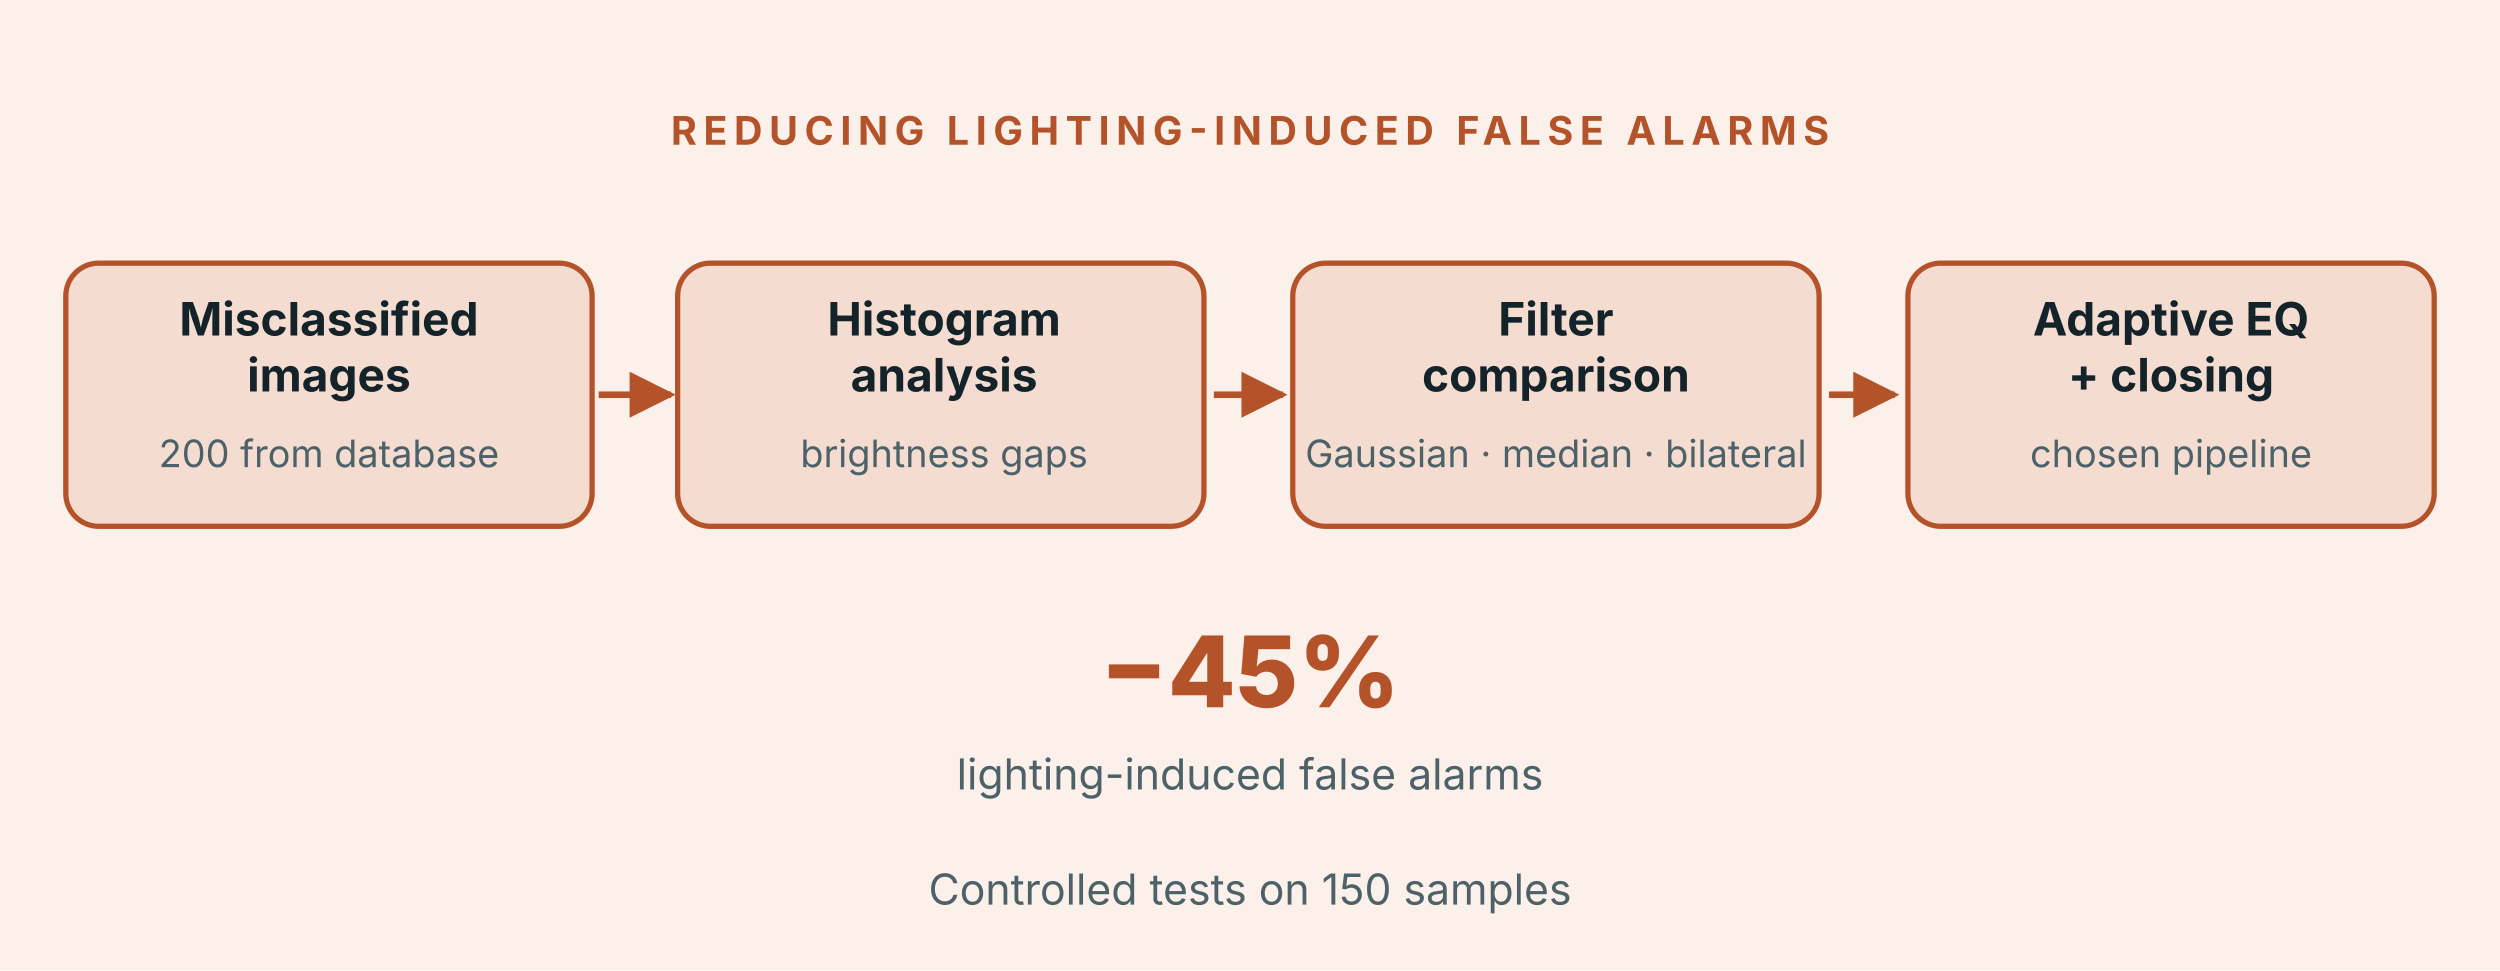
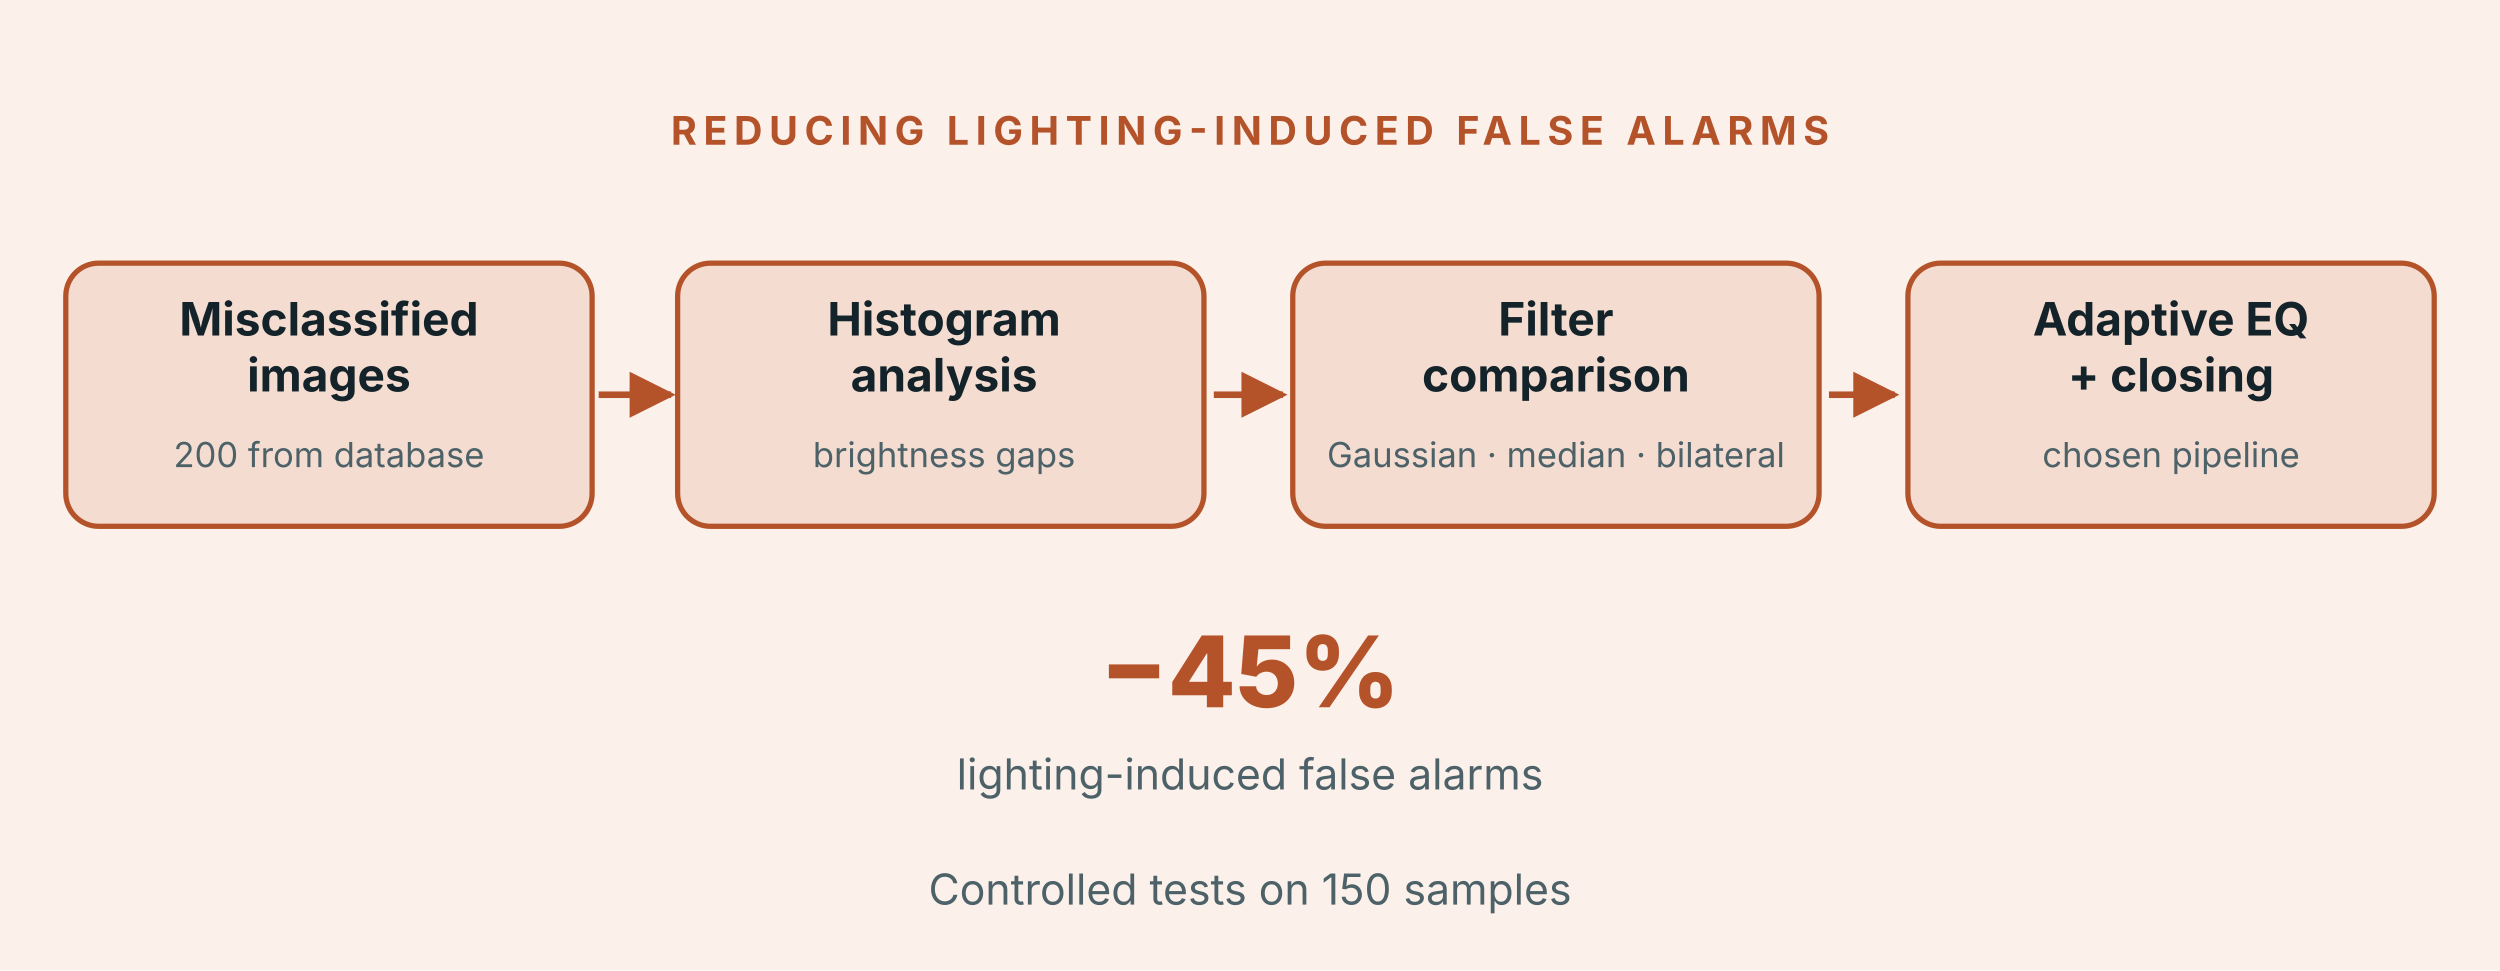
<svg xmlns="http://www.w3.org/2000/svg" width="760" height="295" viewBox="0 0 760 295" role="img" aria-labelledby="t d">
  <rect width="760" height="295" fill="#fbf0ea" />
  <defs>
    <marker id="a" viewBox="0 0 10 10" refX="9" refY="5" markerWidth="7" markerHeight="7" orient="auto">
      <path d="M0 0L10 5L0 10z" fill="#b4532a" />
    </marker>
  </defs>
  <g font-family="Inter,system-ui,Arial,sans-serif" text-anchor="middle">
    <text x="380" y="44" fill="#b4532a" font-size="12" letter-spacing="2" font-weight="700">REDUCING LIGHTING-INDUCED FALSE ALARMS</text>
    <rect x="20" y="80" width="160" height="80" rx="10" fill="#f4ddd0" stroke="#b4532a" stroke-width="1.6" />
    <text x="100" y="102" fill="#14232a" font-size="14" font-weight="700">Misclassified</text>
    <text x="100" y="119" fill="#14232a" font-size="14" font-weight="700">images</text>
-     <text x="100" y="142" fill="#4d6168" font-size="11.5">200 from database</text>
+     <text x="100" y="142" fill="#4d6168" font-size="10.5">200 from database</text>
    <path d="M182 120.0H204" stroke="#b4532a" stroke-width="2" marker-end="url(#a)" />
    <rect x="206" y="80" width="160" height="80" rx="10" fill="#f4ddd0" stroke="#b4532a" stroke-width="1.6" />
    <text x="287" y="102" fill="#14232a" font-size="14" font-weight="700">Histogram</text>
    <text x="287" y="119" fill="#14232a" font-size="14" font-weight="700">analysis</text>
-     <text x="287" y="142" fill="#4d6168" font-size="11.5">brightness gaps</text>
+     <text x="287" y="142" fill="#4d6168" font-size="10.5">brightness gaps</text>
    <path d="M369 120.0H390" stroke="#b4532a" stroke-width="2" marker-end="url(#a)" />
    <rect x="393" y="80" width="160" height="80" rx="10" fill="#f4ddd0" stroke="#b4532a" stroke-width="1.6" />
    <text x="473" y="102" fill="#14232a" font-size="14" font-weight="700">Filter</text>
    <text x="473" y="119" fill="#14232a" font-size="14" font-weight="700">comparison</text>
-     <text x="473" y="142" fill="#4d6168" font-size="11.5">Gaussian · median · bilateral</text>
+     <text x="473" y="142" fill="#4d6168" font-size="10.5">Gaussian · median · bilateral</text>
    <path d="M556 120.0H576" stroke="#b4532a" stroke-width="2" marker-end="url(#a)" />
    <rect x="580" y="80" width="160" height="80" rx="10" fill="#f4ddd0" stroke="#b4532a" stroke-width="1.6" />
    <text x="660" y="102" fill="#14232a" font-size="14" font-weight="700">Adaptive EQ</text>
    <text x="660" y="119" fill="#14232a" font-size="14" font-weight="700">+ closing</text>
-     <text x="660" y="142" fill="#4d6168" font-size="11.5">chosen pipeline</text>
+     <text x="660" y="142" fill="#4d6168" font-size="10.5">chosen pipeline</text>
    <text x="380" y="215" fill="#b4532a" font-size="30" font-weight="800">−45%</text>
    <text x="380" y="240" fill="#4d6168" font-size="13">lighting-induced false alarms</text>
    <text x="380" y="275" fill="#4d6168" font-size="13">Controlled tests on 150 samples</text>
  </g>
</svg>
